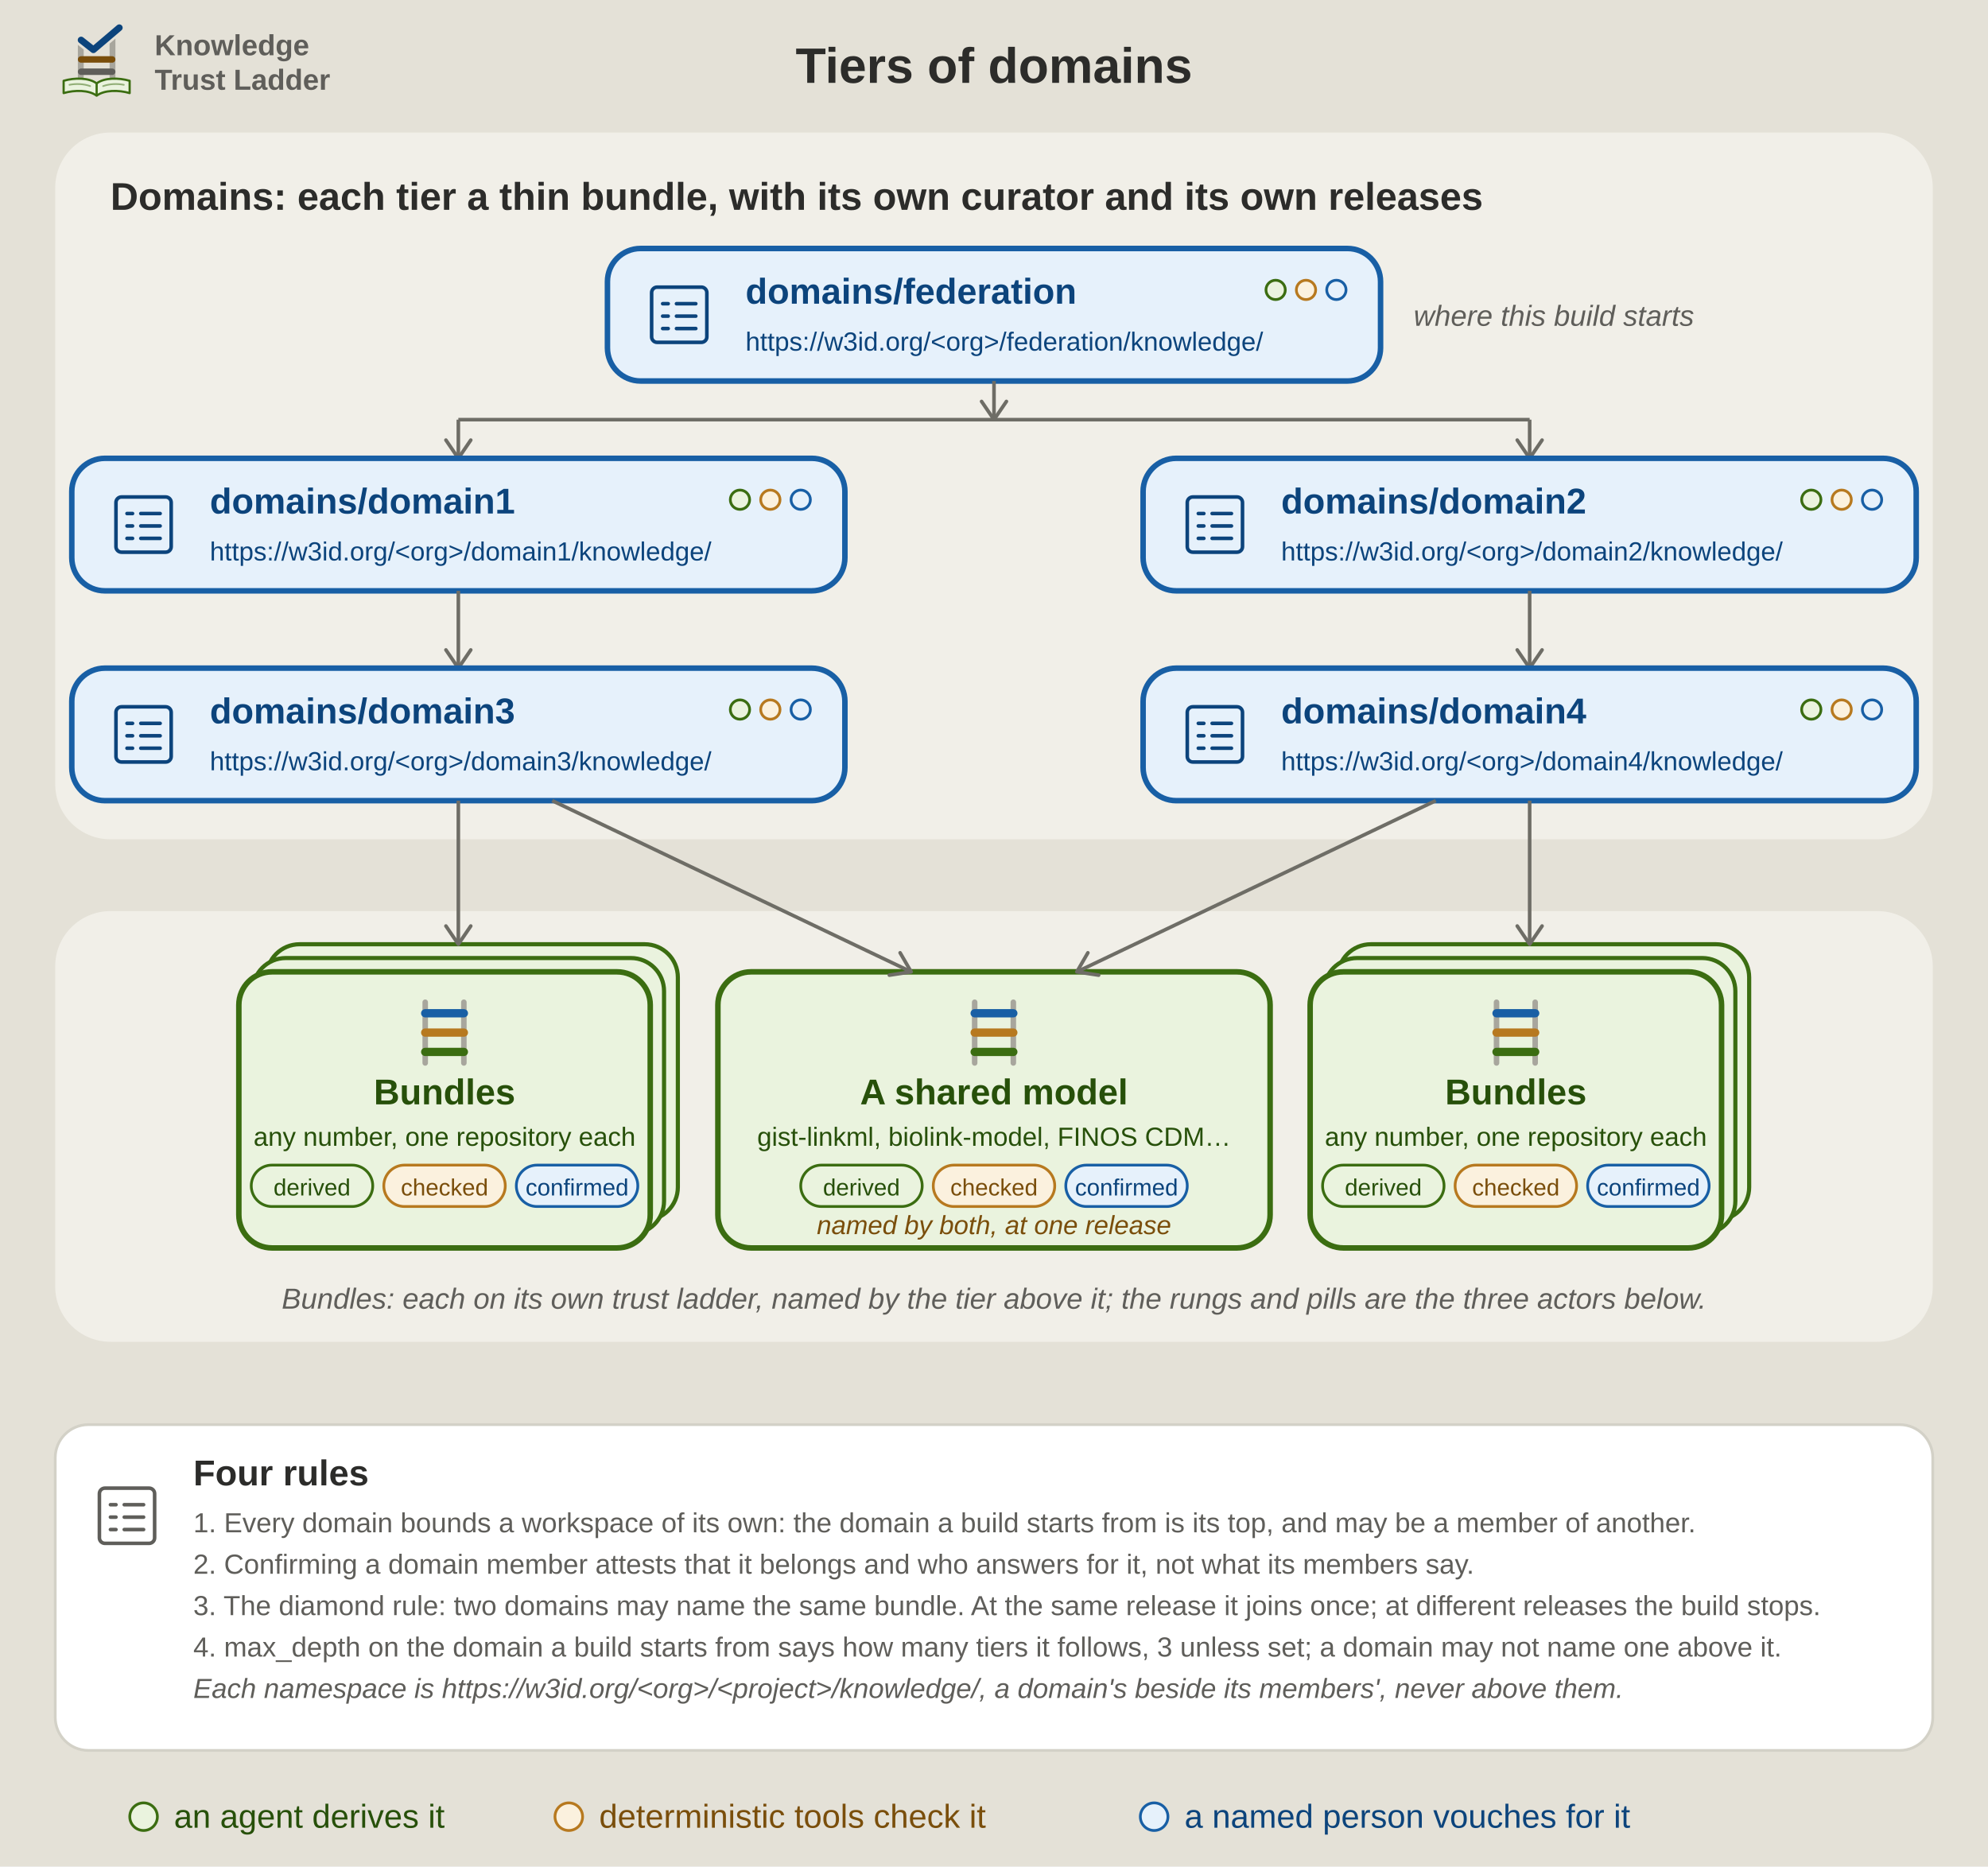
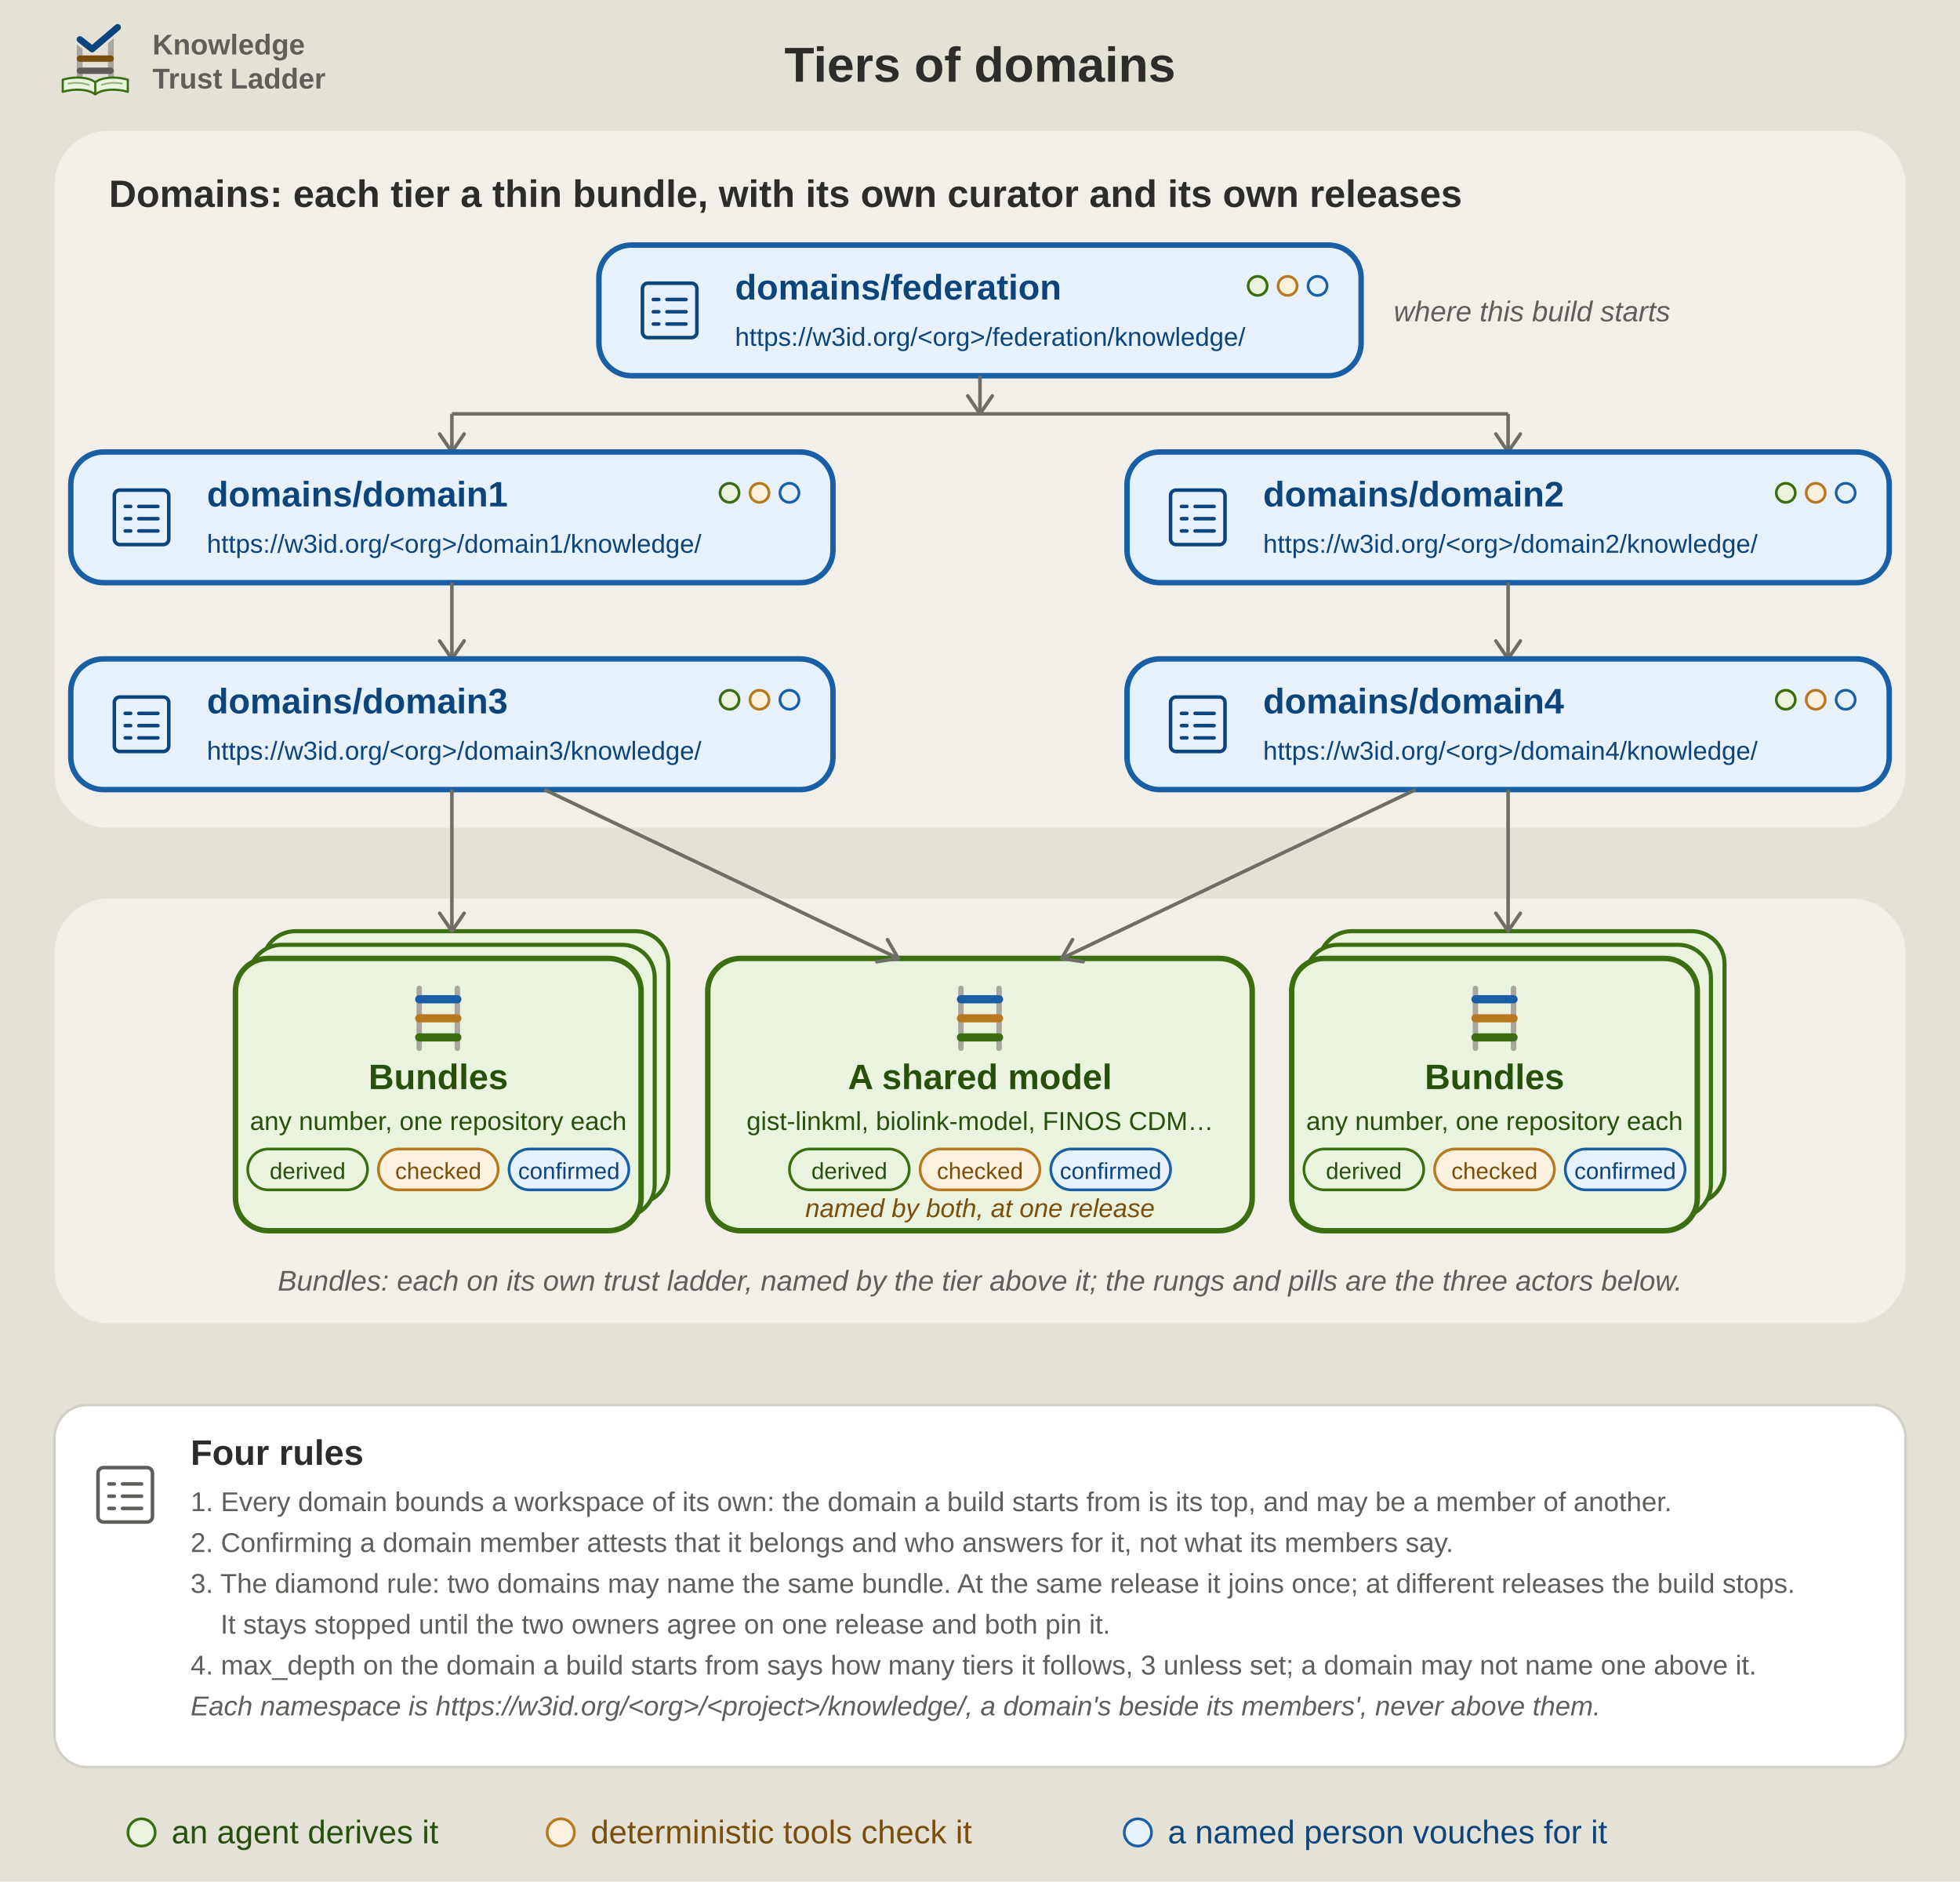
- <svg xmlns="http://www.w3.org/2000/svg" width="720" height="676" viewBox="0 0 720 676" role="img" aria-labelledby="t d">
-   <rect width="720" height="676" fill="#E4E1D7" />
+ <svg xmlns="http://www.w3.org/2000/svg" width="720" height="691" viewBox="0 0 720 691" role="img" aria-labelledby="t d">
+   <rect width="720" height="691" fill="#E4E1D7" />
  <g transform="translate(20,7) scale(0.46875)">
    <rect x="17.5" y="12" width="4.5" height="38" rx="2.25" fill="#A8A69D" />
    <rect x="42" y="12" width="4.5" height="38" rx="2.25" fill="#A8A69D" />
    <rect x="17.5" y="38" width="29" height="5" rx="2.5" fill="#5F5E5A" />
    <rect x="17.5" y="28.5" width="29" height="5" rx="2.5" fill="#7A4E0B" />
    <path d="M20 16 L29.5 23.5 L49.5 6.5" fill="none" stroke="#E4E1D7" stroke-width="9" stroke-linecap="round" stroke-linejoin="round" />
    <path d="M20 16 L29.5 23.5 L49.5 6.5" fill="none" stroke="#0C447C" stroke-width="5.2" stroke-linecap="round" stroke-linejoin="round" />
    <path d="M32 49.5 C26 45 15 45 6.5 47.5 v9.5 C15 54.5 26 54.5 32 59 C38 54.5 49 54.5 57.5 57 v-9.5 C49 45 38 45 32 49.5 z" fill="#EAF3DE" stroke="#3B6D11" stroke-width="1.7" stroke-linejoin="round" />
    <line x1="32" y1="49.5" x2="32" y2="59" stroke="#3B6D11" stroke-width="1.7" />
    <path d="M11 50.6 C16 49.6 22 49.8 27 51.6 M37 51.6 C42 49.8 48 49.6 53 50.6" fill="none" stroke="#3B6D11" stroke-opacity=".5" stroke-width="1.3" stroke-linecap="round" />
  </g>
  <text x="56" y="20" font-family="Arial, sans-serif" font-size="10.5" font-weight="700" fill="#5F5E5A">Knowledge</text>
  <text x="56" y="32.5" font-family="Arial, sans-serif" font-size="10.5" font-weight="700" fill="#5F5E5A">Trust Ladder</text>
  <text x="360" y="30" text-anchor="middle" font-family="Arial, sans-serif" font-size="18" font-weight="700" fill="#2C2C2A">Tiers of domains</text>
  <rect x="20" y="48" width="680" height="256" rx="20" fill="#F1EFE8" />
  <text x="40" y="76" font-family="Arial, sans-serif" font-size="14" font-weight="700" fill="#2C2C2A">Domains: each tier a thin bundle, with its own curator and its own releases</text>
  <rect x="220" y="90" width="280" height="48" rx="12" fill="#E6F1FB" stroke="#185FA5" stroke-width="2" />
  <g transform="translate(246,114)" stroke="#0C447C" stroke-width="1.3" fill="none" stroke-linecap="round" stroke-linejoin="round">
    <rect x="-10" y="-10" width="20" height="20" rx="2" />
    <line x1="-6" y1="-4" x2="-4" y2="-4" />
    <line x1="-1" y1="-4" x2="6" y2="-4" />
    <line x1="-6" y1="0.5" x2="-4" y2="0.5" />
    <line x1="-1" y1="0.5" x2="6" y2="0.5" />
    <line x1="-6" y1="5" x2="-4" y2="5" />
    <line x1="-1" y1="5" x2="6" y2="5" />
  </g>
  <text x="270" y="110" font-family="Arial, sans-serif" font-size="13" font-weight="700" fill="#0C447C">domains/federation</text>
  <text x="270" y="127" font-family="Arial, sans-serif" font-size="9.5" fill="#0C447C">https://w3id.org/&lt;org&gt;/federation/knowledge/</text>
  <circle cx="462" cy="105" r="3.5" fill="#EAF3DE" stroke="#3B6D11" stroke-width="1" />
  <circle cx="473" cy="105" r="3.5" fill="#FBF1DE" stroke="#B7791F" stroke-width="1" />
  <circle cx="484" cy="105" r="3.5" fill="#E6F1FB" stroke="#185FA5" stroke-width="1" />
  <text x="512" y="118" font-family="Arial, sans-serif" font-size="10.5" font-style="italic" fill="#5F5E5A">where this build starts</text>
  <line x1="360" y1="138" x2="360" y2="152" stroke="#6E6D66" stroke-width="1.3" />
  <path d="M355.5 145.4 L360 152 L364.5 145.4" fill="none" stroke="#6E6D66" stroke-width="1.3" stroke-linecap="round" stroke-linejoin="round" />
  <line x1="166" y1="152" x2="554" y2="152" stroke="#6E6D66" stroke-width="1.3" />
  <line x1="166" y1="152" x2="166" y2="166" stroke="#6E6D66" stroke-width="1.3" />
  <path d="M161.5 159.4 L166 166 L170.5 159.4" fill="none" stroke="#6E6D66" stroke-width="1.3" stroke-linecap="round" stroke-linejoin="round" />
  <line x1="554" y1="152" x2="554" y2="166" stroke="#6E6D66" stroke-width="1.3" />
  <path d="M549.5 159.4 L554 166 L558.5 159.4" fill="none" stroke="#6E6D66" stroke-width="1.3" stroke-linecap="round" stroke-linejoin="round" />
  <rect x="26" y="166" width="280" height="48" rx="12" fill="#E6F1FB" stroke="#185FA5" stroke-width="2" />
  <g transform="translate(52,190)" stroke="#0C447C" stroke-width="1.3" fill="none" stroke-linecap="round" stroke-linejoin="round">
    <rect x="-10" y="-10" width="20" height="20" rx="2" />
    <line x1="-6" y1="-4" x2="-4" y2="-4" />
    <line x1="-1" y1="-4" x2="6" y2="-4" />
    <line x1="-6" y1="0.5" x2="-4" y2="0.5" />
    <line x1="-1" y1="0.5" x2="6" y2="0.5" />
    <line x1="-6" y1="5" x2="-4" y2="5" />
    <line x1="-1" y1="5" x2="6" y2="5" />
  </g>
  <text x="76" y="186" font-family="Arial, sans-serif" font-size="13" font-weight="700" fill="#0C447C">domains/domain1</text>
  <text x="76" y="203" font-family="Arial, sans-serif" font-size="9.5" fill="#0C447C">https://w3id.org/&lt;org&gt;/domain1/knowledge/</text>
  <circle cx="268" cy="181" r="3.5" fill="#EAF3DE" stroke="#3B6D11" stroke-width="1" />
  <circle cx="279" cy="181" r="3.5" fill="#FBF1DE" stroke="#B7791F" stroke-width="1" />
  <circle cx="290" cy="181" r="3.5" fill="#E6F1FB" stroke="#185FA5" stroke-width="1" />
  <rect x="414" y="166" width="280" height="48" rx="12" fill="#E6F1FB" stroke="#185FA5" stroke-width="2" />
  <g transform="translate(440,190)" stroke="#0C447C" stroke-width="1.3" fill="none" stroke-linecap="round" stroke-linejoin="round">
    <rect x="-10" y="-10" width="20" height="20" rx="2" />
    <line x1="-6" y1="-4" x2="-4" y2="-4" />
    <line x1="-1" y1="-4" x2="6" y2="-4" />
    <line x1="-6" y1="0.5" x2="-4" y2="0.5" />
    <line x1="-1" y1="0.5" x2="6" y2="0.5" />
    <line x1="-6" y1="5" x2="-4" y2="5" />
    <line x1="-1" y1="5" x2="6" y2="5" />
  </g>
  <text x="464" y="186" font-family="Arial, sans-serif" font-size="13" font-weight="700" fill="#0C447C">domains/domain2</text>
  <text x="464" y="203" font-family="Arial, sans-serif" font-size="9.5" fill="#0C447C">https://w3id.org/&lt;org&gt;/domain2/knowledge/</text>
  <circle cx="656" cy="181" r="3.5" fill="#EAF3DE" stroke="#3B6D11" stroke-width="1" />
  <circle cx="667" cy="181" r="3.5" fill="#FBF1DE" stroke="#B7791F" stroke-width="1" />
  <circle cx="678" cy="181" r="3.5" fill="#E6F1FB" stroke="#185FA5" stroke-width="1" />
  <line x1="166" y1="214" x2="166" y2="242" stroke="#6E6D66" stroke-width="1.3" />
  <path d="M161.5 235.4 L166 242 L170.5 235.4" fill="none" stroke="#6E6D66" stroke-width="1.3" stroke-linecap="round" stroke-linejoin="round" />
  <line x1="554" y1="214" x2="554" y2="242" stroke="#6E6D66" stroke-width="1.3" />
  <path d="M549.5 235.4 L554 242 L558.5 235.4" fill="none" stroke="#6E6D66" stroke-width="1.3" stroke-linecap="round" stroke-linejoin="round" />
  <rect x="26" y="242" width="280" height="48" rx="12" fill="#E6F1FB" stroke="#185FA5" stroke-width="2" />
  <g transform="translate(52,266)" stroke="#0C447C" stroke-width="1.3" fill="none" stroke-linecap="round" stroke-linejoin="round">
    <rect x="-10" y="-10" width="20" height="20" rx="2" />
    <line x1="-6" y1="-4" x2="-4" y2="-4" />
    <line x1="-1" y1="-4" x2="6" y2="-4" />
    <line x1="-6" y1="0.5" x2="-4" y2="0.5" />
    <line x1="-1" y1="0.5" x2="6" y2="0.5" />
    <line x1="-6" y1="5" x2="-4" y2="5" />
    <line x1="-1" y1="5" x2="6" y2="5" />
  </g>
  <text x="76" y="262" font-family="Arial, sans-serif" font-size="13" font-weight="700" fill="#0C447C">domains/domain3</text>
  <text x="76" y="279" font-family="Arial, sans-serif" font-size="9.5" fill="#0C447C">https://w3id.org/&lt;org&gt;/domain3/knowledge/</text>
  <circle cx="268" cy="257" r="3.5" fill="#EAF3DE" stroke="#3B6D11" stroke-width="1" />
  <circle cx="279" cy="257" r="3.5" fill="#FBF1DE" stroke="#B7791F" stroke-width="1" />
  <circle cx="290" cy="257" r="3.5" fill="#E6F1FB" stroke="#185FA5" stroke-width="1" />
  <rect x="414" y="242" width="280" height="48" rx="12" fill="#E6F1FB" stroke="#185FA5" stroke-width="2" />
  <g transform="translate(440,266)" stroke="#0C447C" stroke-width="1.3" fill="none" stroke-linecap="round" stroke-linejoin="round">
    <rect x="-10" y="-10" width="20" height="20" rx="2" />
    <line x1="-6" y1="-4" x2="-4" y2="-4" />
    <line x1="-1" y1="-4" x2="6" y2="-4" />
    <line x1="-6" y1="0.5" x2="-4" y2="0.5" />
    <line x1="-1" y1="0.5" x2="6" y2="0.5" />
    <line x1="-6" y1="5" x2="-4" y2="5" />
    <line x1="-1" y1="5" x2="6" y2="5" />
  </g>
  <text x="464" y="262" font-family="Arial, sans-serif" font-size="13" font-weight="700" fill="#0C447C">domains/domain4</text>
  <text x="464" y="279" font-family="Arial, sans-serif" font-size="9.5" fill="#0C447C">https://w3id.org/&lt;org&gt;/domain4/knowledge/</text>
  <circle cx="656" cy="257" r="3.5" fill="#EAF3DE" stroke="#3B6D11" stroke-width="1" />
  <circle cx="667" cy="257" r="3.5" fill="#FBF1DE" stroke="#B7791F" stroke-width="1" />
  <circle cx="678" cy="257" r="3.5" fill="#E6F1FB" stroke="#185FA5" stroke-width="1" />
  <rect x="20" y="330" width="680" height="156" rx="20" fill="#F1EFE8" />
  <rect x="96.5" y="342" width="149" height="100" rx="12" fill="#EAF3DE" stroke="#3B6D11" stroke-width="1.5" />
  <rect x="91.5" y="347" width="149" height="100" rx="12" fill="#EAF3DE" stroke="#3B6D11" stroke-width="1.5" />
  <rect x="86.5" y="352" width="149" height="100" rx="12" fill="#EAF3DE" stroke="#3B6D11" stroke-width="2" />
  <g transform="translate(161.0,374)" stroke-linecap="round">
    <line x1="-7" y1="-11" x2="-7" y2="11" stroke="#A8A69D" stroke-width="2" />
    <line x1="7" y1="-11" x2="7" y2="11" stroke="#A8A69D" stroke-width="2" />
    <line x1="-7" y1="7" x2="7" y2="7" stroke="#3B6D11" stroke-width="3" />
    <line x1="-7" y1="0" x2="7" y2="0" stroke="#B7791F" stroke-width="3" />
    <line x1="-7" y1="-7" x2="7" y2="-7" stroke="#185FA5" stroke-width="3" />
  </g>
  <text x="161.0" y="400" text-anchor="middle" font-family="Arial, sans-serif" font-size="13" font-weight="700" fill="#27500A">Bundles</text>
  <text x="161.0" y="415" text-anchor="middle" font-family="Arial, sans-serif" font-size="9.5" fill="#27500A">any number, one repository each</text>
  <rect x="91.0" y="422" width="44" height="15" rx="7.5" fill="#EAF3DE" stroke="#3B6D11" stroke-width="1" />
  <text x="113.0" y="433" text-anchor="middle" font-family="Arial, sans-serif" font-size="8.5" fill="#27500A">derived</text>
  <rect x="139.0" y="422" width="44" height="15" rx="7.5" fill="#FBF1DE" stroke="#B7791F" stroke-width="1" />
  <text x="161.0" y="433" text-anchor="middle" font-family="Arial, sans-serif" font-size="8.5" fill="#7A4E0B">checked</text>
  <rect x="187.0" y="422" width="44" height="15" rx="7.5" fill="#E6F1FB" stroke="#185FA5" stroke-width="1" />
  <text x="209.0" y="433" text-anchor="middle" font-family="Arial, sans-serif" font-size="8.5" fill="#0C447C">confirmed</text>
  <rect x="260" y="352" width="200" height="100" rx="12" fill="#EAF3DE" stroke="#3B6D11" stroke-width="2" />
  <g transform="translate(360.0,374)" stroke-linecap="round">
    <line x1="-7" y1="-11" x2="-7" y2="11" stroke="#A8A69D" stroke-width="2" />
    <line x1="7" y1="-11" x2="7" y2="11" stroke="#A8A69D" stroke-width="2" />
    <line x1="-7" y1="7" x2="7" y2="7" stroke="#3B6D11" stroke-width="3" />
    <line x1="-7" y1="0" x2="7" y2="0" stroke="#B7791F" stroke-width="3" />
    <line x1="-7" y1="-7" x2="7" y2="-7" stroke="#185FA5" stroke-width="3" />
  </g>
  <text x="360.0" y="400" text-anchor="middle" font-family="Arial, sans-serif" font-size="13" font-weight="700" fill="#27500A">A shared model</text>
  <text x="360.0" y="415" text-anchor="middle" font-family="Arial, sans-serif" font-size="9.5" fill="#27500A">gist-linkml, biolink-model, FINOS CDM…</text>
  <rect x="290.0" y="422" width="44" height="15" rx="7.5" fill="#EAF3DE" stroke="#3B6D11" stroke-width="1" />
  <text x="312.0" y="433" text-anchor="middle" font-family="Arial, sans-serif" font-size="8.5" fill="#27500A">derived</text>
  <rect x="338.0" y="422" width="44" height="15" rx="7.5" fill="#FBF1DE" stroke="#B7791F" stroke-width="1" />
  <text x="360.0" y="433" text-anchor="middle" font-family="Arial, sans-serif" font-size="8.5" fill="#7A4E0B">checked</text>
  <rect x="386.0" y="422" width="44" height="15" rx="7.5" fill="#E6F1FB" stroke="#185FA5" stroke-width="1" />
  <text x="408.0" y="433" text-anchor="middle" font-family="Arial, sans-serif" font-size="8.5" fill="#0C447C">confirmed</text>
  <text x="360.0" y="447" text-anchor="middle" font-family="Arial, sans-serif" font-size="9.5" font-style="italic" fill="#7A4E0B">named by both, at one release</text>
  <rect x="484.5" y="342" width="149" height="100" rx="12" fill="#EAF3DE" stroke="#3B6D11" stroke-width="1.5" />
  <rect x="479.5" y="347" width="149" height="100" rx="12" fill="#EAF3DE" stroke="#3B6D11" stroke-width="1.5" />
  <rect x="474.5" y="352" width="149" height="100" rx="12" fill="#EAF3DE" stroke="#3B6D11" stroke-width="2" />
  <g transform="translate(549.0,374)" stroke-linecap="round">
    <line x1="-7" y1="-11" x2="-7" y2="11" stroke="#A8A69D" stroke-width="2" />
    <line x1="7" y1="-11" x2="7" y2="11" stroke="#A8A69D" stroke-width="2" />
    <line x1="-7" y1="7" x2="7" y2="7" stroke="#3B6D11" stroke-width="3" />
    <line x1="-7" y1="0" x2="7" y2="0" stroke="#B7791F" stroke-width="3" />
    <line x1="-7" y1="-7" x2="7" y2="-7" stroke="#185FA5" stroke-width="3" />
  </g>
  <text x="549.0" y="400" text-anchor="middle" font-family="Arial, sans-serif" font-size="13" font-weight="700" fill="#27500A">Bundles</text>
  <text x="549.0" y="415" text-anchor="middle" font-family="Arial, sans-serif" font-size="9.5" fill="#27500A">any number, one repository each</text>
  <rect x="479.0" y="422" width="44" height="15" rx="7.5" fill="#EAF3DE" stroke="#3B6D11" stroke-width="1" />
  <text x="501.0" y="433" text-anchor="middle" font-family="Arial, sans-serif" font-size="8.5" fill="#27500A">derived</text>
  <rect x="527.0" y="422" width="44" height="15" rx="7.5" fill="#FBF1DE" stroke="#B7791F" stroke-width="1" />
  <text x="549.0" y="433" text-anchor="middle" font-family="Arial, sans-serif" font-size="8.5" fill="#7A4E0B">checked</text>
  <rect x="575.0" y="422" width="44" height="15" rx="7.5" fill="#E6F1FB" stroke="#185FA5" stroke-width="1" />
  <text x="597.0" y="433" text-anchor="middle" font-family="Arial, sans-serif" font-size="8.5" fill="#0C447C">confirmed</text>
  <text x="360" y="474" text-anchor="middle" font-family="Arial, sans-serif" font-size="10.5" font-style="italic" fill="#5F5E5A">Bundles: each on its own trust ladder, named by the tier above it; the rungs and pills are the three actors below.</text>
  <line x1="166" y1="290" x2="166" y2="342" stroke="#6E6D66" stroke-width="1.3" />
  <path d="M161.5 335.4 L166 342 L170.5 335.4" fill="none" stroke="#6E6D66" stroke-width="1.3" stroke-linecap="round" stroke-linejoin="round" />
  <line x1="554" y1="290" x2="554" y2="342" stroke="#6E6D66" stroke-width="1.3" />
  <path d="M549.5 335.4 L554 342 L558.5 335.4" fill="none" stroke="#6E6D66" stroke-width="1.3" stroke-linecap="round" stroke-linejoin="round" />
  <line x1="200" y1="290" x2="330" y2="352" stroke="#6E6D66" stroke-width="1.3" />
  <path d="M326.0 345.1 L330 352 L322.1 353.2" fill="none" stroke="#6E6D66" stroke-width="1.3" stroke-linecap="round" stroke-linejoin="round" />
  <line x1="520" y1="290" x2="390" y2="352" stroke="#6E6D66" stroke-width="1.3" />
  <path d="M397.9 353.2 L390 352 L394.0 345.1" fill="none" stroke="#6E6D66" stroke-width="1.3" stroke-linecap="round" stroke-linejoin="round" />
-   <rect x="20" y="516" width="680" height="118" rx="12" fill="#ffffff" stroke="#D3D1C7" stroke-width="1" />
+   <rect x="20" y="516" width="680" height="133" rx="12" fill="#ffffff" stroke="#D3D1C7" stroke-width="1" />
  <g transform="translate(46,549)" stroke="#5F5E5A" stroke-width="1.3" fill="none" stroke-linecap="round" stroke-linejoin="round">
    <rect x="-10" y="-10" width="20" height="20" rx="2" />
    <line x1="-6" y1="-4" x2="-4" y2="-4" />
    <line x1="-1" y1="-4" x2="6" y2="-4" />
    <line x1="-6" y1="0.5" x2="-4" y2="0.5" />
    <line x1="-1" y1="0.5" x2="6" y2="0.5" />
    <line x1="-6" y1="5" x2="-4" y2="5" />
    <line x1="-1" y1="5" x2="6" y2="5" />
  </g>
  <text x="70" y="538" font-family="Arial, sans-serif" font-size="13" font-weight="700" fill="#2C2C2A">Four rules</text>
  <text x="70" y="555" font-family="Arial, sans-serif" font-size="10" fill="#5F5E5A">1. Every domain bounds a workspace of its own: the domain a build starts from is its top, and may be a member of another.</text>
  <text x="70" y="570" font-family="Arial, sans-serif" font-size="10" fill="#5F5E5A">2. Confirming a domain member attests that it belongs and who answers for it, not what its members say.</text>
  <text x="70" y="585" font-family="Arial, sans-serif" font-size="10" fill="#5F5E5A">3. The diamond rule: two domains may name the same bundle. At the same release it joins once; at different releases the build stops.</text>
-   <text x="70" y="600" font-family="Arial, sans-serif" font-size="10" fill="#5F5E5A">4. max_depth on the domain a build starts from says how many tiers it follows, 3 unless set; a domain may not name one above it.</text>
-   <text x="70" y="615" font-family="Arial, sans-serif" font-size="10" font-style="italic" fill="#5F5E5A">Each namespace is https://w3id.org/&lt;org&gt;/&lt;project&gt;/knowledge/, a domain's beside its members', never above them.</text>
-   <circle cx="52" cy="658" r="5" fill="#EAF3DE" stroke="#3B6D11" stroke-width="1" />
-   <text x="63" y="662" font-family="Arial, sans-serif" font-size="12" fill="#27500A">an agent derives it</text>
-   <circle cx="206" cy="658" r="5" fill="#FBF1DE" stroke="#B7791F" stroke-width="1" />
-   <text x="217" y="662" font-family="Arial, sans-serif" font-size="12" fill="#7A4E0B">deterministic tools check it</text>
-   <circle cx="418" cy="658" r="5" fill="#E6F1FB" stroke="#185FA5" stroke-width="1" />
-   <text x="429" y="662" font-family="Arial, sans-serif" font-size="12" fill="#0C447C">a named person vouches for it</text>
+   <text x="81" y="600" font-family="Arial, sans-serif" font-size="10" fill="#5F5E5A">It stays stopped until the two owners agree on one release and both pin it.</text>
+   <text x="70" y="615" font-family="Arial, sans-serif" font-size="10" fill="#5F5E5A">4. max_depth on the domain a build starts from says how many tiers it follows, 3 unless set; a domain may not name one above it.</text>
+   <text x="70" y="630" font-family="Arial, sans-serif" font-size="10" font-style="italic" fill="#5F5E5A">Each namespace is https://w3id.org/&lt;org&gt;/&lt;project&gt;/knowledge/, a domain's beside its members', never above them.</text>
+   <circle cx="52" cy="673" r="5" fill="#EAF3DE" stroke="#3B6D11" stroke-width="1" />
+   <text x="63" y="677" font-family="Arial, sans-serif" font-size="12" fill="#27500A">an agent derives it</text>
+   <circle cx="206" cy="673" r="5" fill="#FBF1DE" stroke="#B7791F" stroke-width="1" />
+   <text x="217" y="677" font-family="Arial, sans-serif" font-size="12" fill="#7A4E0B">deterministic tools check it</text>
+   <circle cx="418" cy="673" r="5" fill="#E6F1FB" stroke="#185FA5" stroke-width="1" />
+   <text x="429" y="677" font-family="Arial, sans-serif" font-size="12" fill="#0C447C">a named person vouches for it</text>
</svg>
